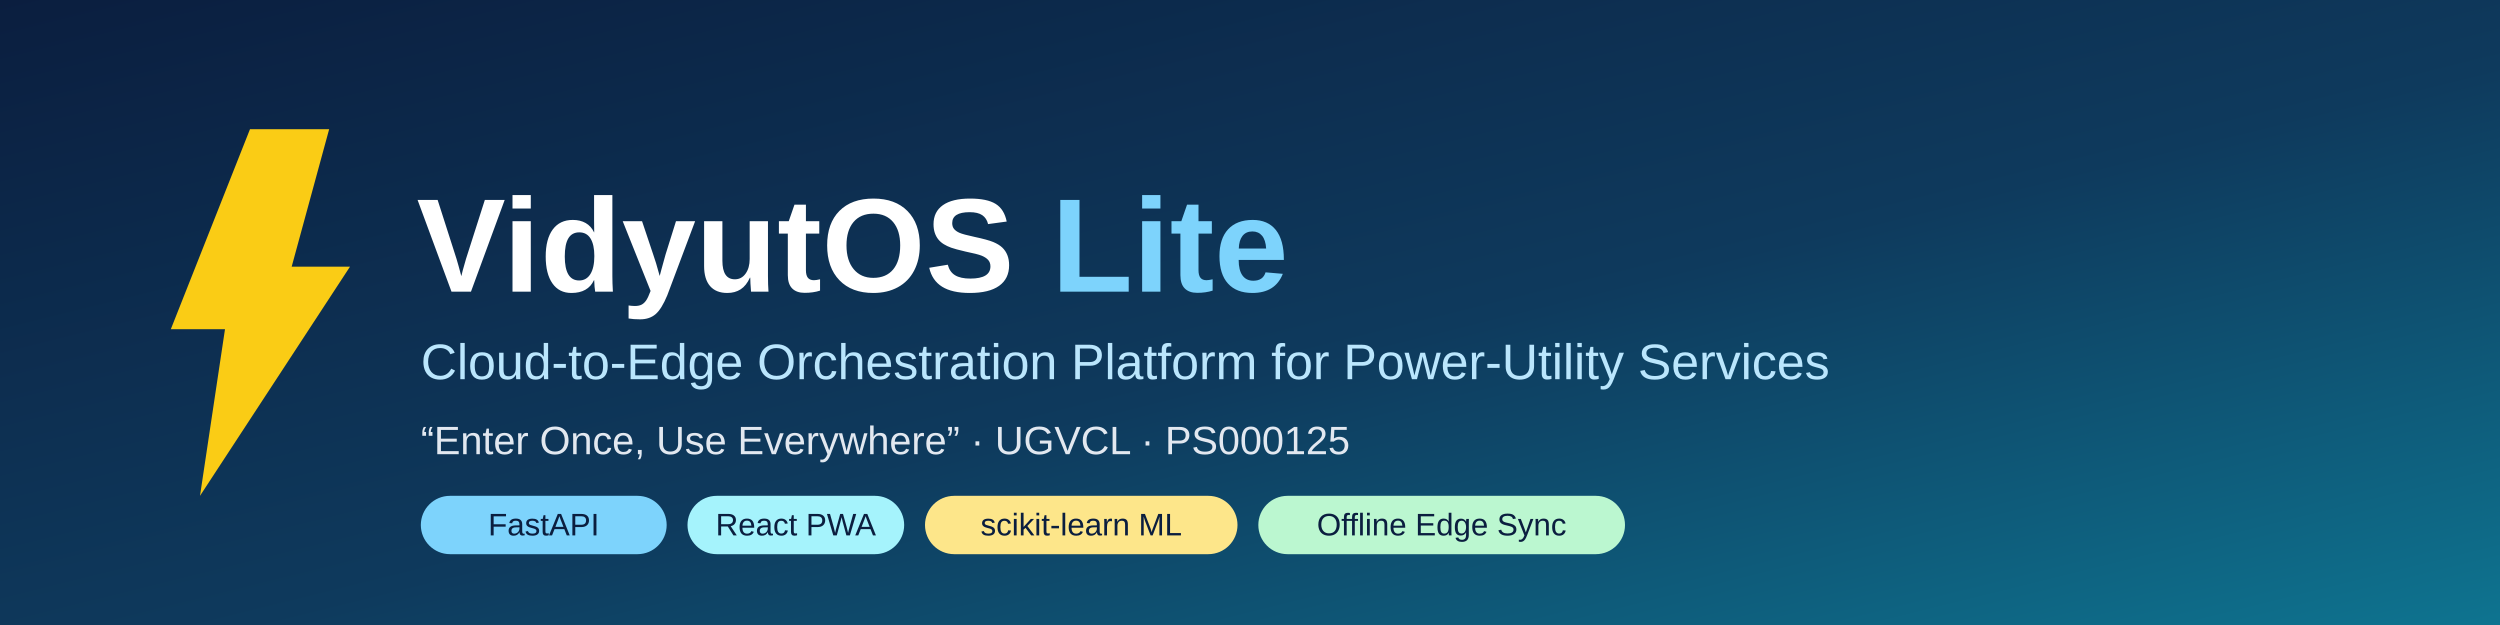
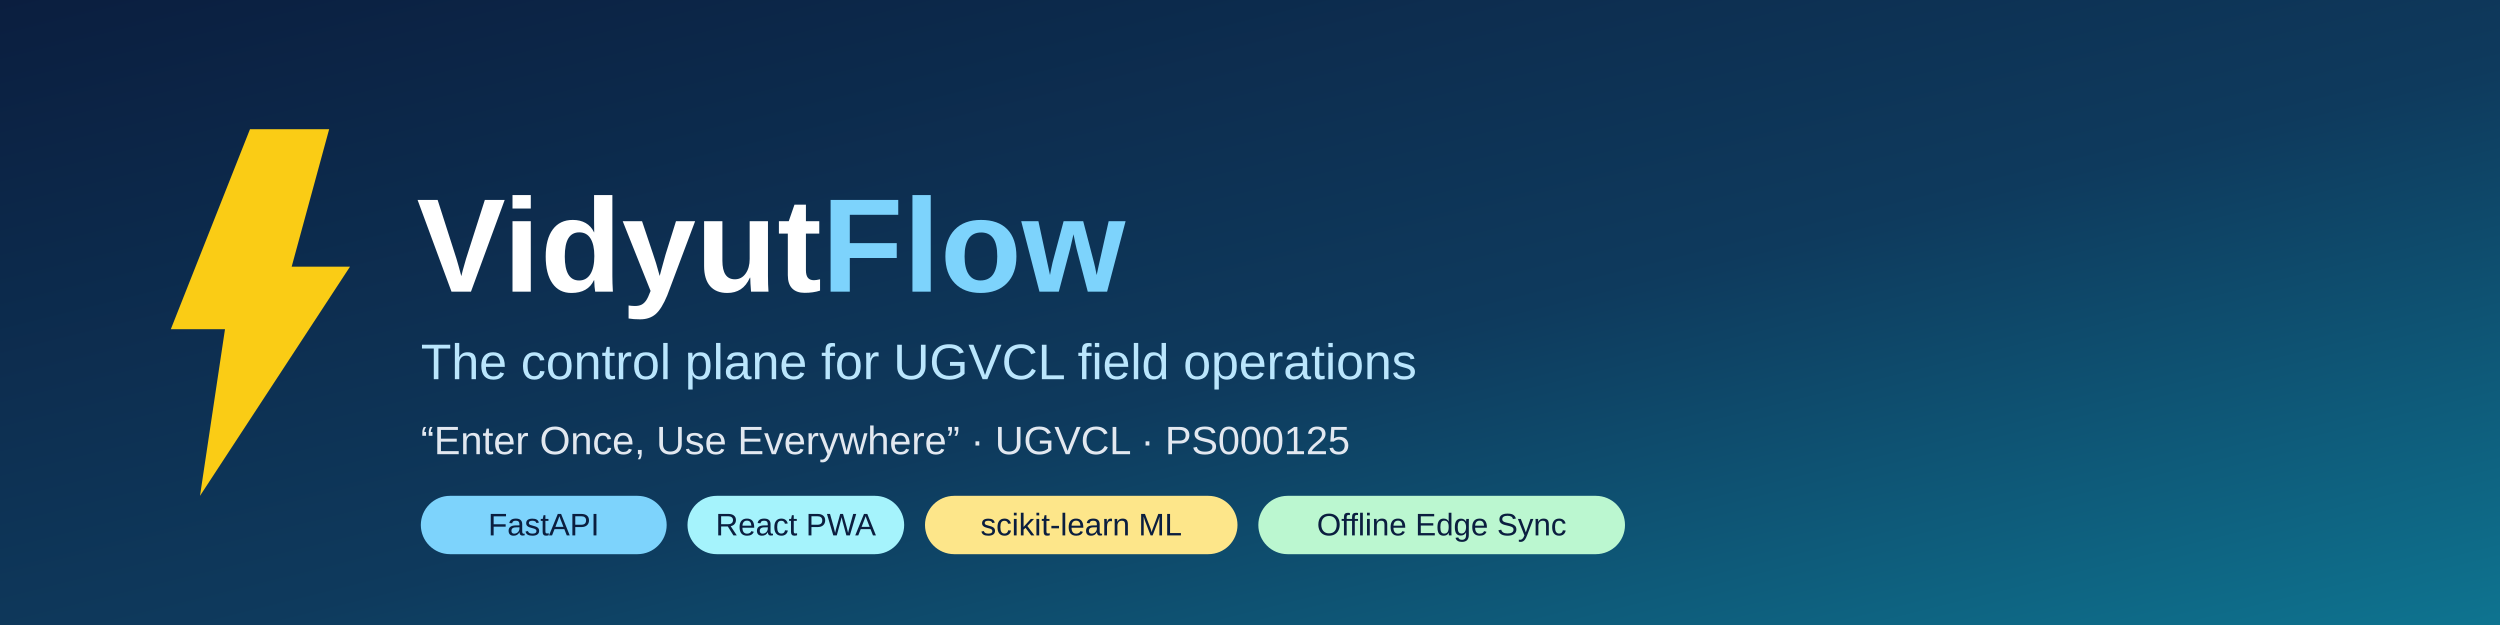
<svg xmlns="http://www.w3.org/2000/svg" width="1200" height="300" viewBox="0 0 1200 300">
  <defs>
    <linearGradient id="g" x1="0" y1="0" x2="1" y2="1">
      <stop offset="0" stop-color="#0b1e3f" />
      <stop offset="0.55" stop-color="#0e3a5d" />
      <stop offset="1" stop-color="#0e7490" />
    </linearGradient>
  </defs>
  <rect width="1200" height="300" fill="url(#g)" />
  <g fill="#facc15">
    <path d="M120 62 L82 158 h26 L96 238 L168 128 h-28 L158 62 z" />
  </g>
-   <text x="200" y="140" font-family="Segoe UI, Arial, sans-serif" font-size="64" font-weight="700" fill="#ffffff">VidyutOS <tspan fill="#7dd3fc">Lite</tspan>
+   <text x="200" y="140" font-family="Segoe UI, Arial, sans-serif" font-size="64" font-weight="700" fill="#ffffff">Vidyut<tspan fill="#7dd3fc">Flow</tspan>
  </text>
-   <text x="202" y="182" font-family="Segoe UI, Arial, sans-serif" font-size="24" fill="#bae6fd">Cloud-to-Edge Orchestration Platform for Power-Utility Services</text>
+   <text x="202" y="182" font-family="Segoe UI, Arial, sans-serif" font-size="24" fill="#bae6fd">The control plane for UGVCL field operations</text>
  <text x="202" y="218" font-family="Segoe UI, Arial, sans-serif" font-size="19" fill="#e2e8f0">“Enter Once, Use Everywhere” · UGVCL · PS000125</text>
  <g font-family="Segoe UI, Arial, sans-serif" font-size="15" fill="#0b1e3f">
    <rect x="202" y="238" width="118" height="28" rx="14" fill="#7dd3fc" />
    <text x="261" y="257" text-anchor="middle">FastAPI</text>
    <rect x="330" y="238" width="104" height="28" rx="14" fill="#a5f3fc" />
    <text x="382" y="257" text-anchor="middle">React PWA</text>
    <rect x="444" y="238" width="150" height="28" rx="14" fill="#fde68a" />
    <text x="519" y="257" text-anchor="middle">scikit-learn ML</text>
    <rect x="604" y="238" width="176" height="28" rx="14" fill="#bbf7d0" />
    <text x="692" y="257" text-anchor="middle">Offline Edge Sync</text>
  </g>
</svg>
